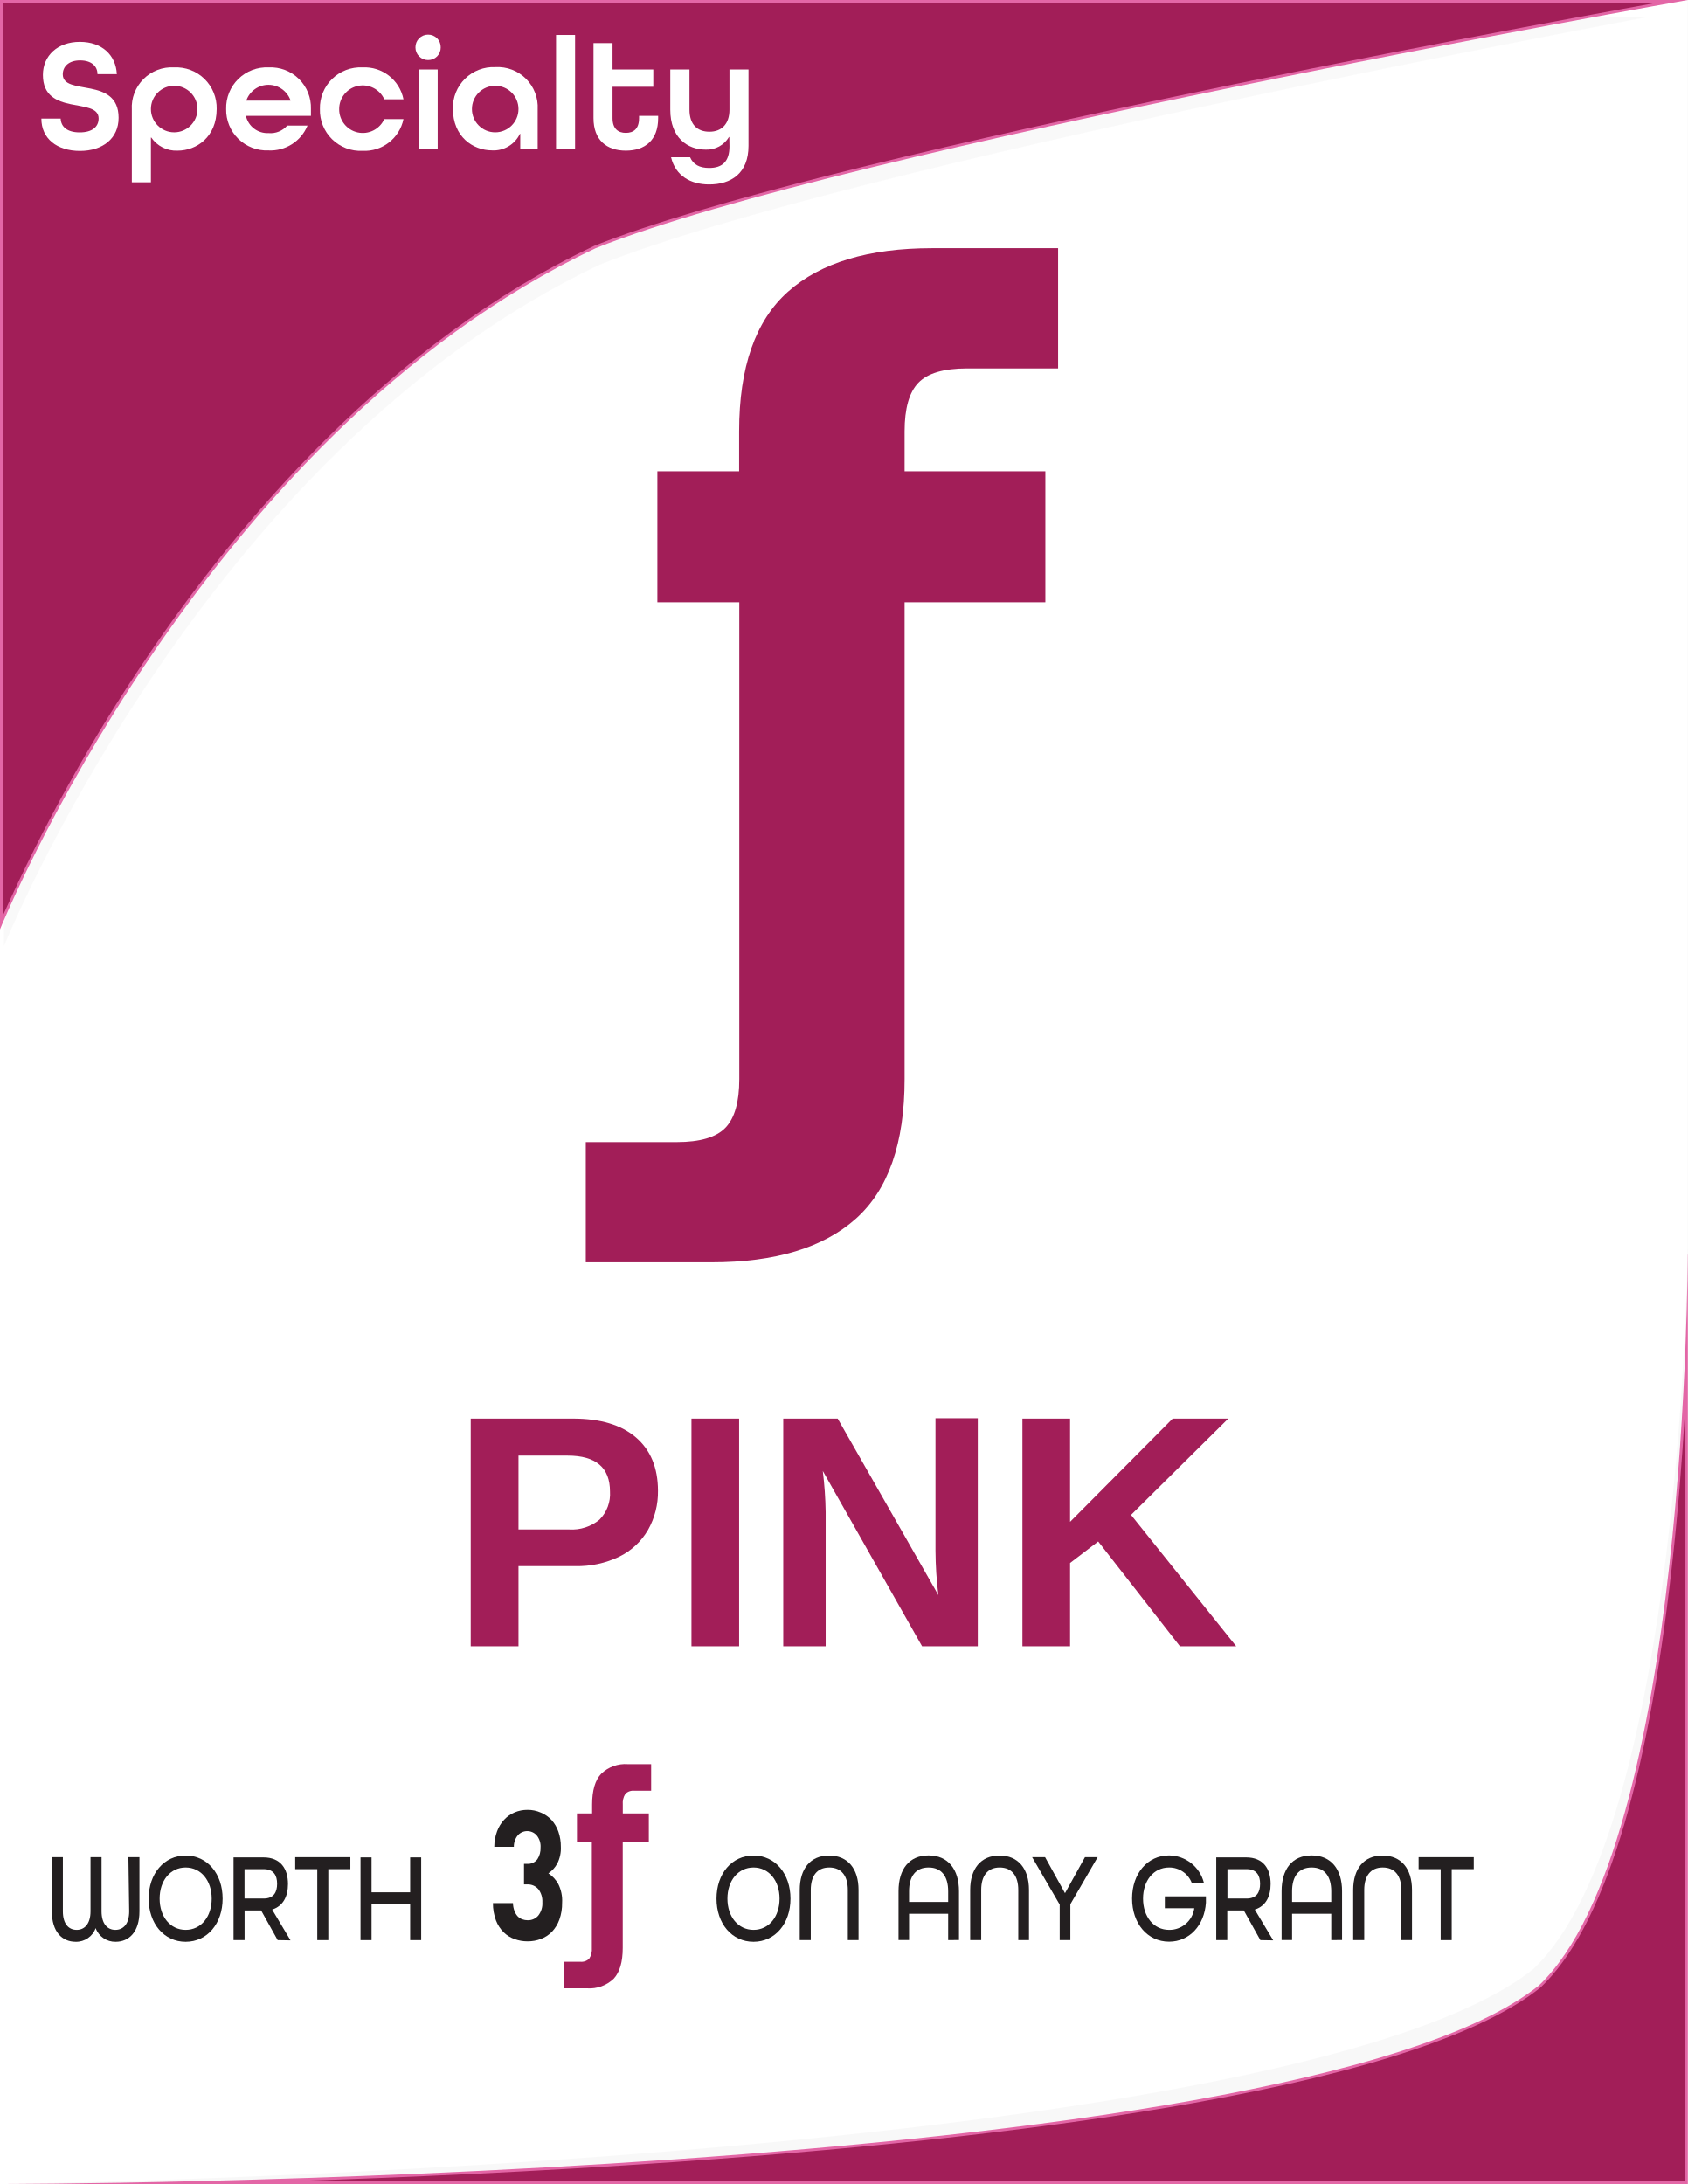
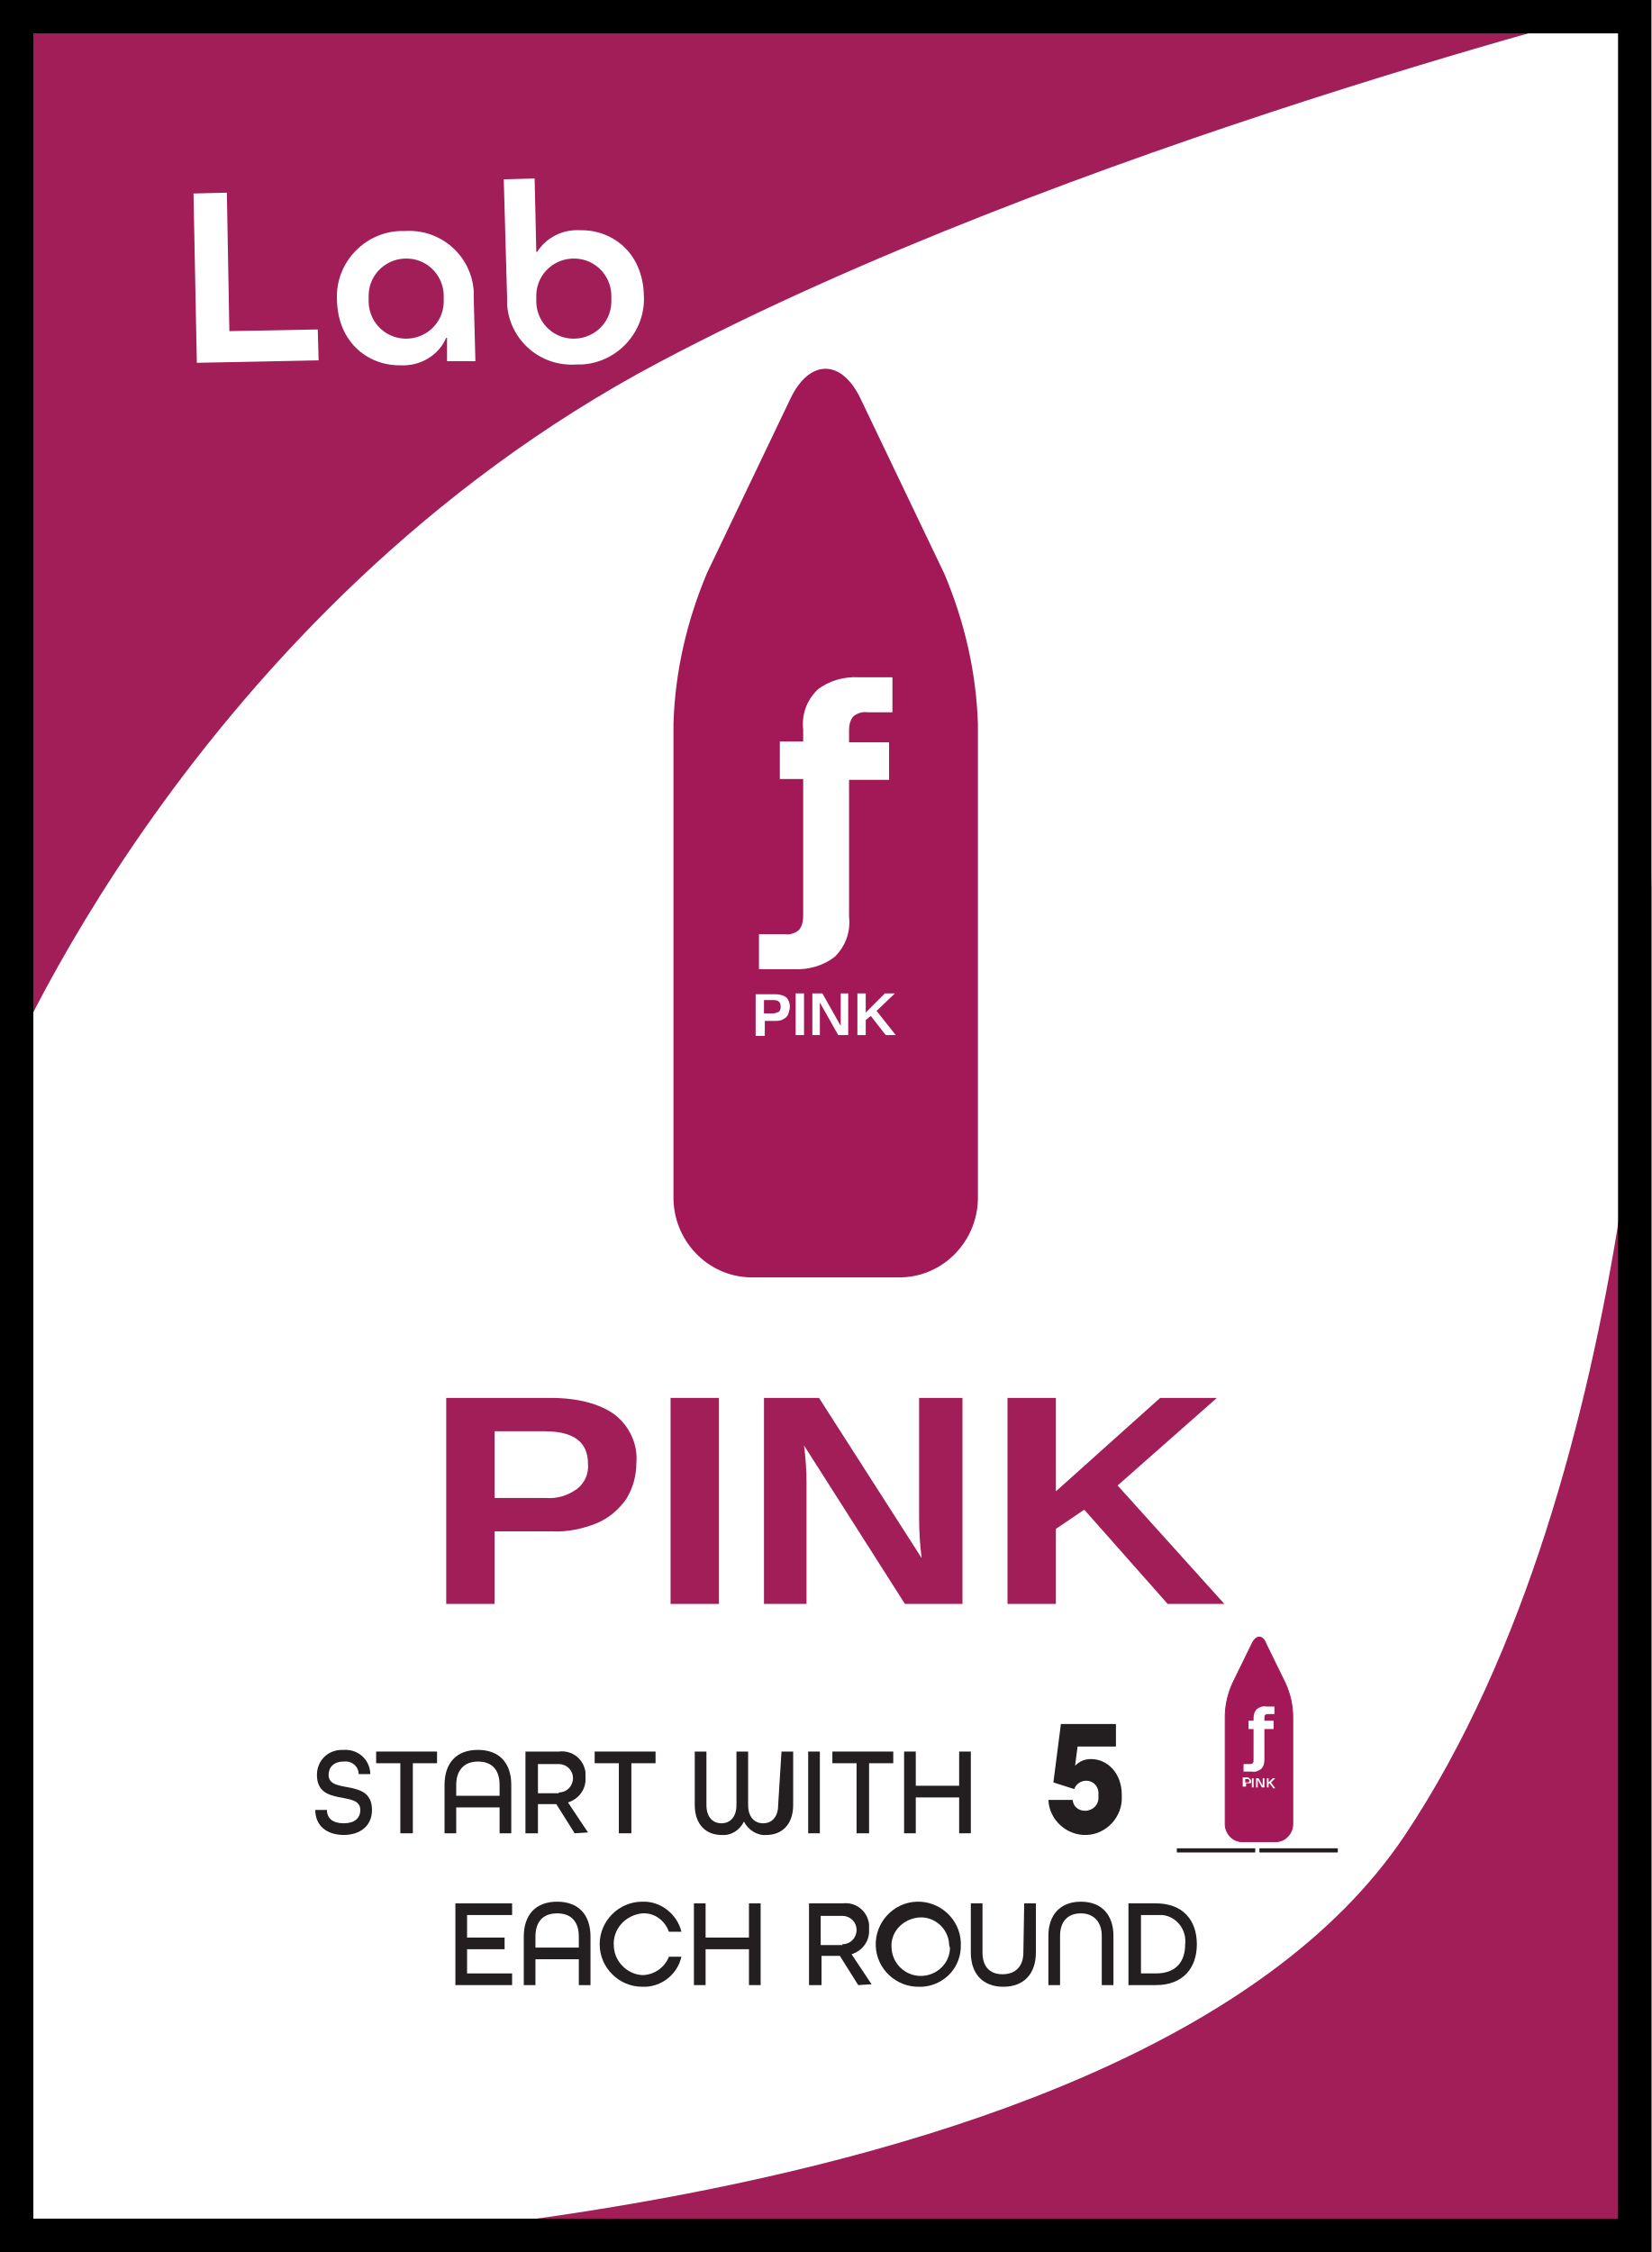
- <svg xmlns="http://www.w3.org/2000/svg" viewBox="0 0 306 396">
-   <defs>
-     <style>.cls-1{fill:#fff;}.cls-2{opacity:0.08;}.cls-3,.cls-4{opacity:0.33;}.cls-4,.cls-7{fill:#231f20;}.cls-5{fill:#a21e58;}.cls-6{fill:#e366a6;}</style>
-   </defs>
-   <g id="Layer_8" data-name="Layer 8">
-     <rect class="cls-1" width="306" height="396" />
+ <svg xmlns="http://www.w3.org/2000/svg" version="1.1" id="Layer_1" x="0px" y="0px" viewBox="0 0 198 270" style="enable-background:new 0 0 198 270;" xml:space="preserve">
+   <style type="text/css">
+ 	.st0{opacity:0.4;}
+ 	.st1{fill:#FFFFFF;}
+ 	.st2{fill:#A21E58;}
+ 	.st3{fill:#A31957;stroke:#A31957;stroke-width:0.5;stroke-miterlimit:10;}
+ 	.st4{fill:#A31957;stroke:#A31957;stroke-width:0.11;stroke-miterlimit:10;}
+ 	.st5{fill:#231F20;}
+ </style>
+   <g id="YOUR_ARTWORK_HERE">
+     <g id="White_Background">
+       <g class="st0">
+         <rect x="-7.2" y="7.2" width="198" height="270" />
+       </g>
+       <g>
+         <rect class="st1" width="198" height="270" />
+       </g>
+     </g>
  </g>
-   <g id="Card_Fronts" data-name="Card Fronts">
-     <g id="Frame_Shadow" data-name="Frame Shadow" class="cls-2">
-       <path class="cls-3" d="M306,225.21,305,393,0,396s233-3,278-39C305,331.34,306,225.21,306,225.21Z" />
-       <path class="cls-4" d="M.72,171.55V3H299.19S153.72,30,108.72,48C36.72,82.09.72,171.55.72,171.55Z" />
+   <g id="Card_Fronts">
+     <g id="Pink_Card">
+       <g id="Pink_Frame">
+         <path class="st2" d="M13.7,270H198V104.5c0,0-0.4,71.9-29.6,115.6C135,269.9,13.7,270,13.7,270z" />
+         <path class="st2" d="M0,129.8V0h198c0,0-70.1,17.5-119.1,43.5C22.8,73.3,0,129.8,0,129.8z" />
+       </g>
+       <path class="st2" d="M76.3,175.4c0,1.5-0.4,3-1.2,4.3c-0.9,1.3-2.1,2.3-3.5,2.9c-1.7,0.7-3.6,1.1-5.4,1h-6.9v8.7h-5.8v-24.7H66    c3.3,0,5.9,0.7,7.7,2C75.5,171,76.5,173.2,76.3,175.4z M70.5,175.5c0-2.6-1.7-3.9-5.2-3.9h-6v8h6.2c1.3,0.1,2.6-0.3,3.7-1.1    C70.1,177.8,70.6,176.7,70.5,175.5z" />
+       <path class="st2" d="M80.4,192.3v-24.7h5.8v24.7H80.4z" />
+       <path class="st2" d="M108.5,192.3l-12.1-19c0.2,1.5,0.3,3,0.3,4.4v14.6h-5.1v-24.7h6.6l12.3,19.2c-0.2-1.6-0.3-3.2-0.3-4.8v-14.4    h5.2v24.7H108.5z" />
+       <path class="st2" d="M140,192.3L130,181l-3.4,2.3v9h-5.8v-24.7h5.8v11.2l12.5-11.2h6.8L134,178.1l12.8,14.2L140,192.3z" />
+       <g id="Layer_11">
+         <path class="st3" d="M95,47.9L85,68.8c-2.4,5.7-3.8,11.7-4,17.9v56.7c-0.1,5.1,3.9,9.4,9,9.5h18c5.1-0.1,9.1-4.4,9-9.5V86.8     c-0.2-6.2-1.6-12.2-4-17.9l-10-20.9C100.8,43.3,97.2,43.3,95,47.9z" />
+         <path class="st1" d="M107,81.3v4.1h-3c-0.6-0.1-1.2,0.1-1.7,0.5c-0.4,0.5-0.5,1.1-0.5,1.7v1.4h4.8v4.5h-4.8v16.4     c0.2,1.8-0.4,3.5-1.7,4.8c-1.4,1.1-3.2,1.6-5,1.5H91V112h3.1c0.6,0.1,1.2-0.1,1.7-0.5c0.4-0.5,0.5-1.1,0.5-1.7V93.4h-2.8v-4.5     h2.8v-1.4c-0.2-1.8,0.4-3.5,1.7-4.8c1.4-1.1,3.2-1.6,5-1.5H107z" />
+         <path class="st1" d="M94.7,120.7c0,0.3-0.1,0.6-0.2,0.9c-0.1,0.3-0.4,0.5-0.6,0.6c-0.3,0.2-0.7,0.2-1,0.2h-1.2v1.8h-1.1v-5h2.3     c0.5,0,1,0.1,1.4,0.4C94.5,119.8,94.7,120.2,94.7,120.7z M93.6,120.7c0-0.6-0.3-0.8-0.9-0.8h-1.1v1.6h1.1c0.2,0,0.5-0.1,0.7-0.2     c0.1-0.1,0.2-0.3,0.2-0.5V120.7z" />
+         <path class="st1" d="M95.4,124.1v-5h1v5H95.4z" />
+         <path class="st1" d="M100.5,124.1l-2.2-3.9v3.9h-0.9v-5h1.2l2.2,3.9c0-0.3,0-0.7,0-1v-2.9h0.9v5L100.5,124.1z" />
+         <path class="st1" d="M106.2,124.1l-1.8-2.3l-0.6,0.5v1.8h-1v-5h1v2.3l2.3-2.3h1.2l-2.2,2.1l2.3,2.9L106.2,124.1z" />
+         <path class="st4" d="M150.1,197.1l-2.3,4.7c-0.6,1.3-0.9,2.7-0.9,4.1v12.8c0,1.1,0.9,2.1,2,2.1h4.1c1.1,0,2-1,2-2.1v-12.8     c0-1.4-0.3-2.8-0.9-4.1l-2.3-4.7C151.4,196,150.6,196,150.1,197.1z" />
+         <path class="st1" d="M152.8,204.6v0.9h-0.7c-0.1,0-0.3,0-0.4,0.1c-0.1,0.1-0.1,0.2-0.1,0.4v0.3h1.1v1h-1.1v3.7     c0,0.4-0.1,0.8-0.4,1.1c-0.3,0.2-0.7,0.4-1.1,0.3h-1v-0.9h0.7c0.1,0,0.3,0,0.4-0.1c0.1-0.1,0.1-0.2,0.1-0.4v-3.7h-0.6v-1h0.6     v-0.3c0-0.4,0.1-0.8,0.4-1.1c0.3-0.2,0.7-0.4,1.1-0.3H152.8z" />
+         <path class="st1" d="M150,213.5c0,0.1,0,0.1,0,0.2c0,0.1-0.1,0.1-0.1,0.1c-0.1,0-0.1,0-0.2,0h-0.3v0.4H149v-1.1h0.5     c0.1,0,0.2,0,0.3,0.1C149.9,213.3,150,213.4,150,213.5z M149.8,213.5c0-0.1-0.1-0.2-0.2-0.2h-0.3v0.4h0.3c0.1,0,0.1,0,0.2-0.1     C149.7,213.6,149.8,213.6,149.8,213.5L149.8,213.5z" />
+         <path class="st1" d="M150.1,214.3v-1.1h0.2v1.1H150.1z" />
+         <path class="st1" d="M151.3,214.3l-0.5-0.9v0.9h-0.2v-1.1h0.3l0.5,0.9v-0.9h0.2v1.1H151.3z" />
+         <path class="st1" d="M152.6,214.3l-0.4-0.5l-0.1,0.1v0.4h-0.2v-1.1h0.2v0.5l0.5-0.5h0.3l-0.5,0.5l0.5,0.7H152.6z" />
+       </g>
    </g>
-     <g id="Pink">
-       <g id="Pink_Frame" data-name="Pink Frame">
-         <path class="cls-5" d="M33.5,395.74c66.44-1.59,211.44-8.17,245.66-35.54,19.92-18.94,25.2-82.57,26.59-114.35V395.74Z" />
-         <path class="cls-6" d="M305.5,256.07V395.49h-253c20.38-.65,44.88-1.73,70.13-3.5,37.25-2.61,68.82-6.21,93.85-10.69,31.34-5.61,52.47-12.65,62.83-20.94,11.29-10.72,19.29-36.36,23.78-76.19,1.13-10,1.88-19.66,2.38-28.1m.5-28.59S306,334.34,279,360C234,396,0,396,0,396H306V227.48Z" />
-         <path class="cls-5" d="M.25.25H303.18C282.22,4,149.08,28.3,107.91,44.77,41,76.38,4.78,156.71.25,167.27Z" />
-         <path class="cls-6" d="M300.38.5c-27.86,5-152.89,28.17-192.59,44.05C70.49,62.18,43,94.9,26.59,119.24A307.34,307.34,0,0,0,.5,166.06V.5H300.38M306,0H0V168.51S36,79,108,45C153,27,306,0,306,0Z" />
-       </g>
-       <path class="cls-7" d="M23.28,336.74h2v9.82c0,3.73-1.89,5.52-4.31,5.52a3.77,3.77,0,0,1-3.63-2.48h0a3.74,3.74,0,0,1-3.62,2.48c-2.45,0-4.32-1.79-4.32-5.52v-9.82h2v9.82c0,2.3,1.06,3.36,2.5,3.36s2.51-1.1,2.51-3.36v-9.82h2v9.82c0,2.26,1.06,3.36,2.5,3.36s2.51-1.06,2.51-3.36Z" />
-       <path class="cls-7" d="M33.66,352.08c-3.93,0-6.71-3.31-6.71-7.82s2.78-7.82,6.71-7.82,6.7,3.32,6.7,7.82S37.59,352.08,33.66,352.08Zm4.72-7.82c0-3.26-1.93-5.65-4.72-5.65s-4.72,2.39-4.72,5.65,1.92,5.66,4.72,5.66S38.38,347.53,38.38,344.26Z" />
-       <path class="cls-7" d="M50.34,351.78l-3-5.38h-3v5.38h-2v-15h5.42c3.1,0,4.45,2.05,4.45,4.83,0,2.26-.89,4-2.85,4.62v.05l3.31,5.54Zm-2.54-7.54c1.83,0,2.44-1.15,2.44-2.67s-.63-2.66-2.44-2.66H44.33v5.33Z" />
-       <path class="cls-7" d="M57.52,351.78V338.91h-4v-2.17h10v2.17h-4v12.87Z" />
-       <path class="cls-7" d="M74.36,351.78v-6.55h-7v6.55h-2v-15h2v6.33h7v-6.33h2v15Z" />
-       <path class="cls-7" d="M101.91,345a8.7,8.7,0,0,1-.5,3.07,6.2,6.2,0,0,1-1.35,2.2,5.45,5.45,0,0,1-2,1.3,6.69,6.69,0,0,1-2.41.43,6.75,6.75,0,0,1-2.33-.4,5.36,5.36,0,0,1-2-1.23,6.12,6.12,0,0,1-1.4-2.15,8.84,8.84,0,0,1-.55-3.15H93a4.19,4.19,0,0,0,.25,1.37,3,3,0,0,0,.58,1,2.26,2.26,0,0,0,.84.56,2.91,2.91,0,0,0,1,.18,2.44,2.44,0,0,0,1.91-.84,3.53,3.53,0,0,0,.75-2.43,3.61,3.61,0,0,0-.72-2.36,2.51,2.51,0,0,0-2-.87H95v-3.73h.52a2.15,2.15,0,0,0,1.91-.84A3.59,3.59,0,0,0,98,335a3.13,3.13,0,0,0-.72-2.24,2.29,2.29,0,0,0-3.39,0,3.23,3.23,0,0,0-.73,2.1H89.61a8.15,8.15,0,0,1,.51-2.82,6.31,6.31,0,0,1,1.29-2.1,5.47,5.47,0,0,1,1.89-1.32,5.91,5.91,0,0,1,2.33-.46,5.84,5.84,0,0,1,2.41.49A5.73,5.73,0,0,1,100,330a6.23,6.23,0,0,1,1.24,2.13,8.12,8.12,0,0,1,.44,2.72,6.06,6.06,0,0,1-.65,3.05,5,5,0,0,1-1.61,1.77,5.41,5.41,0,0,1,1.79,1.93A6.68,6.68,0,0,1,101.91,345Z" />
-       <path class="cls-5" d="M118.05,319.87v4.82H115a2,2,0,0,0-1.63.58,3.12,3.12,0,0,0-.46,1.94v1.6h4.72v5.25H112.9v19.12c0,2.57-.55,4.43-1.64,5.6a6.35,6.35,0,0,1-4.84,1.74H102.2V355.7h3a2,2,0,0,0,1.63-.57,3.17,3.17,0,0,0,.47-1.95V334.06H104.6v-5.25h2.75v-1.6q0-3.85,1.64-5.59a6.28,6.28,0,0,1,4.83-1.75Z" />
-       <path class="cls-7" d="M136.61,352.08c-3.94,0-6.71-3.31-6.71-7.82s2.77-7.82,6.71-7.82,6.7,3.32,6.7,7.82S140.54,352.08,136.61,352.08Zm4.72-7.82c0-3.26-1.93-5.65-4.72-5.65s-4.73,2.39-4.73,5.65,1.93,5.66,4.73,5.66S141.33,347.53,141.33,344.26Z" />
-       <path class="cls-7" d="M153.71,351.78v-9.1c0-2.53-1.15-4.07-3.37-4.07s-3.35,1.54-3.35,4.07v9.1h-2v-9.1c0-3.82,1.91-6.24,5.32-6.24s5.34,2.42,5.34,6.24v9.1Z" />
-       <path class="cls-7" d="M171.9,351.78V347h-7.09v4.76H162.9v-8.85c0-4,1.93-6.49,5.45-6.49s5.51,2.51,5.51,6.49v8.85Zm0-8.85c0-2.71-1.2-4.32-3.55-4.32s-3.54,1.61-3.54,4.32v1.93h7.09Z" />
-       <path class="cls-7" d="M184.61,351.78v-9.1c0-2.53-1.15-4.07-3.37-4.07s-3.35,1.54-3.35,4.07v9.1h-2v-9.1c0-3.82,1.91-6.24,5.32-6.24s5.34,2.42,5.34,6.24v9.1Z" />
-       <path class="cls-7" d="M192.12,351.78v-6.44l-5-8.6h2.35l3.61,6.53h0l3.62-6.53H199l-4.95,8.53v6.51Z" />
-       <path class="cls-7" d="M216.09,341.48a4.36,4.36,0,0,0-4.14-2.87c-2.8,0-4.72,2.39-4.72,5.65s1.92,5.66,4.72,5.66a4.54,4.54,0,0,0,4.56-3.84V346h-5.33v-2.16h7.45V345c-.28,4.12-3,7.06-6.68,7.06-3.93,0-6.71-3.31-6.71-7.82s2.78-7.82,6.71-7.82a6.57,6.57,0,0,1,6.32,5Z" />
-       <path class="cls-7" d="M228.5,351.78l-3-5.38h-3v5.38h-2v-15h5.41c3.11,0,4.45,2.05,4.45,4.83,0,2.26-.88,4-2.85,4.62v.05l3.32,5.54ZM226,344.24c1.83,0,2.45-1.15,2.45-2.67s-.64-2.66-2.45-2.66h-3.47v5.33Z" />
-       <path class="cls-7" d="M241.35,351.78V347h-7.1v4.76h-1.9v-8.85c0-4,1.92-6.49,5.45-6.49s5.51,2.51,5.51,6.49v8.85Zm0-8.85c0-2.71-1.2-4.32-3.55-4.32s-3.55,1.61-3.55,4.32v1.93h7.1Z" />
-       <path class="cls-7" d="M254.06,351.78v-9.1c0-2.53-1.16-4.07-3.37-4.07s-3.36,1.54-3.36,4.07v9.1h-2v-9.1c0-3.82,1.91-6.24,5.32-6.24s5.34,2.42,5.34,6.24v9.1Z" />
-       <path class="cls-7" d="M261.19,351.78V338.91h-4v-2.17h10v2.17h-4v12.87Z" />
-       <path class="cls-5" d="M119.29,270.29a14,14,0,0,1-1.81,7.12,12.24,12.24,0,0,1-5.2,4.84,17.53,17.53,0,0,1-8,1.72H94V298.5H85.34V257.22h18.54q7.43,0,11.41,3.41T119.29,270.29Zm-8.7.14q0-6.49-7.67-6.5H94v13.39h9.17a7.88,7.88,0,0,0,5.51-1.77A6.61,6.61,0,0,0,110.59,270.43Z" />
-       <path class="cls-5" d="M125.36,298.5V257.22H134V298.5Z" />
-       <path class="cls-5" d="M167.17,298.5l-18-31.79a69.17,69.17,0,0,1,.52,7.44V298.5H142V257.22h9.87l18.25,32a68.74,68.74,0,0,1-.52-8.06v-24h7.67V298.5Z" />
-       <path class="cls-5" d="M213.92,298.5l-14.82-19-5.1,3.9V298.5h-8.64V257.22H194v18.72l18.6-18.72h10.08l-17.63,17.46,19.07,23.82Z" />
-       <path class="cls-5" d="M191.83,45V66.8H175.31c-4.21,0-7.14.87-8.81,2.6S164,74.07,164,78.21v7.24h25.52V109.2H164v86.46q0,17.44-8.86,25.33T129,228.88H106.2v-21.8h16.51q6.3,0,8.81-2.6t2.51-8.82V109.2H119.18V85.45H134V78.21q0-17.43,8.86-25.32T169,45Z" />
-     </g>
-     <path class="cls-1" d="M17.67,13.44c0-1.45-1.1-2.49-3.16-2.49s-3.13,1.13-3.13,2.52c0,4,10.12.29,10.12,7.89,0,3.68-2.81,6-7,6s-7-2.24-7-5.86H11C11.06,23,12.19,24,14.45,24s3.43-1,3.43-2.52c0-3.95-10.1-.32-10.1-7.89,0-3.51,2.67-6,6.7-6S21,10,21.18,13.44Z" />
-     <path class="cls-1" d="M23.9,19.88a7.25,7.25,0,0,1,7.66-7.66,7.36,7.36,0,0,1,7.72,7.55c0,5.07-3.66,7.54-7.08,7.54a5.48,5.48,0,0,1-4.78-2.38h-.06v8.12H23.9Zm3.46-.11a4.22,4.22,0,1,0,8.44,0,4.22,4.22,0,1,0-8.44,0Z" />
-     <path class="cls-1" d="M44.58,21V21a4,4,0,0,0,4.09,3.13,4,4,0,0,0,3.4-1.36h3.68a7.26,7.26,0,0,1-7.08,4.5A7.36,7.36,0,0,1,41,19.77a7.36,7.36,0,0,1,7.71-7.55,7.31,7.31,0,0,1,7.66,7.55V21Zm.09-2.81v.06h8v-.06a4.25,4.25,0,0,0-8,0Z" />
-     <path class="cls-1" d="M69.67,18a4.28,4.28,0,0,0-8.18,1.8,4.28,4.28,0,0,0,8.18,1.79h3.48a7.2,7.2,0,0,1-7.43,5.75A7.36,7.36,0,0,1,58,19.77a7.36,7.36,0,0,1,7.71-7.55A7.2,7.2,0,0,1,73.15,18Z" />
-     <path class="cls-1" d="M75.32,8.6a2.28,2.28,0,0,1,2.29-2.32A2.26,2.26,0,0,1,79.9,8.6a2.26,2.26,0,0,1-2.29,2.29A2.28,2.28,0,0,1,75.32,8.6Zm.58,18.33V12.6h3.45V26.93Z" />
-     <path class="cls-1" d="M97.48,26.93H94.32V24.26h-.06a5.27,5.27,0,0,1-5.08,3c-3.42,0-7.07-2.47-7.07-7.54a7.36,7.36,0,0,1,7.71-7.55,7.26,7.26,0,0,1,7.66,7.66ZM94,19.77a4.22,4.22,0,1,0-8.44,0,4.22,4.22,0,1,0,8.44,0Z" />
-     <path class="cls-1" d="M100.81,26.93V6.34h3.45V26.93Z" />
-     <path class="cls-1" d="M119.32,21.42c0,4-2.38,5.89-5.86,5.89s-5.86-1.92-5.86-5.89V7.81h3.45V12.6h7.39v3.13h-7.39v5.69c0,1.91,1,2.67,2.41,2.67s2.4-.73,2.4-2.67V21h3.46Z" />
-     <path class="cls-1" d="M132.22,24.84h-.06a4.69,4.69,0,0,1-4.2,2.29c-3.31,0-6.44-2.14-6.44-7.25V12.6H125v7.28c0,2.73,1.45,4,3.62,4s3.63-1.36,3.63-4V12.6h3.45V26.44c0,5-3.16,7-7.13,7-3.34,0-6.1-1.54-6.91-4.93h3.45c.58,1.33,1.71,1.94,3.46,1.94,2.35,0,3.68-1.13,3.68-3.92Z" />
+     <path class="st5" d="M43,212.7c0-0.9-0.8-1.6-1.7-1.5c0,0-0.1,0-0.1,0c-1.2,0-1.8,0.7-1.8,1.6c0,2.4,5.2,0.3,5.2,4.2   c0,1.9-1.4,3-3.4,3s-3.4-1.1-3.4-3h1.4c0,1,0.7,1.6,2,1.6s2-0.6,2-1.6c0-2.4-5.2-0.3-5.2-4.2c0-1.7,1.3-3,3-3c0.1,0,0.1,0,0.2,0   c1.7-0.1,3.1,1.1,3.2,2.8c0,0,0,0.1,0,0.1L43,212.7z" />
+     <path class="st5" d="M48,219.8v-8.4h-2.9V210h7.3v1.4h-2.9v8.4L48,219.8z" />
+     <path class="st5" d="M59.9,219.8v-3.1h-5.2v3.1h-1.4V214c0-2.6,1.4-4.2,4-4.2s4,1.6,4,4.2v5.8L59.9,219.8z M59.9,214   c0-1.8-0.9-2.8-2.6-2.8s-2.6,1.1-2.6,2.8v1.3h5.2L59.9,214z" />
+     <path class="st5" d="M68.9,219.8l-2.2-3.5h-2.2v3.5H63V210h4c1.6-0.2,3,0.9,3.2,2.5c0,0.2,0,0.4,0,0.6c0.1,1.4-0.8,2.6-2.1,3l0,0   l2.4,3.6L68.9,219.8z M67,214.9c1,0,1.7-0.8,1.7-1.7c0-1-0.8-1.7-1.7-1.7c0,0,0,0,0,0h-2.5v3.5H67z" />
+     <path class="st5" d="M74.2,219.8v-8.4h-2.9V210h7.3v1.4h-2.9v8.4L74.2,219.8z" />
+     <path class="st5" d="M93.7,210h1.4v6.4c0,2.4-1.4,3.6-3.2,3.6c-1.1,0.1-2.2-0.6-2.7-1.6l0,0c-0.5,1-1.5,1.7-2.7,1.6   c-1.8,0-3.2-1.2-3.2-3.6V210h1.4v6.4c0,1.5,0.8,2.2,1.8,2.2s1.8-0.7,1.8-2.2V210h1.4v6.4c0,1.5,0.8,2.2,1.8,2.2s1.8-0.7,1.8-2.2   L93.7,210z" />
+     <path class="st5" d="M96.9,219.8V210h1.4v9.8L96.9,219.8z" />
+     <path class="st5" d="M102.7,219.8v-8.4h-2.9V210h7.3v1.4h-2.9v8.4L102.7,219.8z" />
+     <path class="st5" d="M115,219.8v-4.3h-5.2v4.3h-1.4V210h1.4v4.1h5.2V210h1.4v9.8L115,219.8z" />
+     <path class="st5" d="M129.2,209.4l-0.3,2.3l0,0c0.5-0.5,1.1-0.8,1.9-0.8c2,0,3.7,1.7,3.7,4.3v0.2c0.1,2.4-1.8,4.5-4.2,4.6   c-2.4,0.1-4.5-1.8-4.6-4.2h2.9c0.1,0.8,0.7,1.3,1.5,1.3c0.9,0,1.6-0.7,1.6-1.5c0-0.1,0-0.1,0-0.2v-0.2c0.1-0.9-0.5-1.6-1.3-1.7   c-0.1,0-0.1,0-0.2,0c-0.6,0-1.2,0.4-1.4,1l-2.5-0.8l0.9-7h6.6v2.7H129.2z" />
+     <path class="st5" d="M141.1,222.1v-0.5h9.4v0.5H141.1z" />
+     <path class="st5" d="M151,222.1v-0.5h9.4v0.5H151z" />
+     <path class="st5" d="M56,233.7v2.9h5.4v1.4h-6.8v-9.8h6.8v1.4H56v2.7h4.5v1.4L56,233.7z" />
+     <path class="st5" d="M69.4,238v-3.1h-5.2v3.1h-1.4v-5.8c0-2.6,1.4-4.2,4-4.2s4,1.6,4,4.2v5.8H69.4z M69.4,232.2   c0-1.8-0.9-2.8-2.6-2.8s-2.6,1-2.6,2.8v1.3h5.2V232.2z" />
+     <path class="st5" d="M80.2,231.6c-0.5-1.4-1.8-2.3-3.2-2.2c-2,0.2-3.6,1.9-3.4,4c0.1,1.8,1.6,3.3,3.4,3.4c1.4,0,2.7-0.9,3.2-2.2   h1.5c-0.5,2.2-2.5,3.7-4.7,3.6c-2.8,0-5.1-2.3-5.1-5.1s2.3-5.1,5.1-5.1l0,0c2.2-0.1,4.2,1.5,4.7,3.6L80.2,231.6z" />
+     <path class="st5" d="M89.8,238v-4.3h-5.2v4.3h-1.4v-9.8h1.4v4.1h5.2v-4.1h1.4v9.8H89.8z" />
+     <path class="st5" d="M102.9,238l-2.2-3.5h-2.2v3.5H97v-9.8h4c1.6-0.2,3,0.9,3.2,2.5c0,0.2,0,0.4,0,0.6c0.1,1.4-0.8,2.6-2.1,3l0,0   l2.4,3.6L102.9,238z M101,233.1c1,0,1.7-0.8,1.7-1.7c0-1-0.8-1.7-1.7-1.7c0,0,0,0,0,0h-2.6v3.5H101z" />
+     <path class="st5" d="M110.3,238.2c-2.8,0.1-5.2-2.1-5.3-4.9s2.1-5.2,4.9-5.3s5.2,2.1,5.3,4.9c0,0.1,0,0.1,0,0.2   c0.1,2.7-1.9,4.9-4.6,5.1C110.5,238.2,110.4,238.2,110.3,238.2z M113.8,233.1c-0.1-1.9-1.8-3.4-3.7-3.2s-3.4,1.8-3.2,3.7   c0.1,1.8,1.6,3.3,3.5,3.3c1.9,0,3.5-1.5,3.5-3.4C113.8,233.3,113.8,233.2,113.8,233.1z" />
+     <path class="st5" d="M122.8,228.2h1.4v5.9c0,2.5-1.4,4.1-3.9,4.1s-3.9-1.6-3.9-4.1v-5.9h1.4v5.9c0,1.6,0.8,2.6,2.4,2.6   s2.5-1,2.5-2.6L122.8,228.2z" />
+     <path class="st5" d="M132.1,238v-5.9c0-1.6-0.9-2.7-2.5-2.7s-2.5,1-2.5,2.7v5.9h-1.4v-5.9c0-2.5,1.4-4.1,3.9-4.1s3.9,1.6,3.9,4.1   v5.9H132.1z" />
+     <path class="st5" d="M135.3,238v-9.8h3.3c3.2,0,4.9,2,4.9,4.9s-1.7,4.9-4.9,4.9H135.3z M138.6,236.6c2.4,0,3.5-1.4,3.5-3.5   c0.2-1.7-1-3.3-2.7-3.5c-0.2,0-0.5,0-0.7,0h-1.9v7L138.6,236.6z" />
+     <path class="st1" d="M23.6,43.5l-0.4-20.3l4-0.1l0.3,16.6l10.6-0.2l0.1,3.7L23.6,43.5z" />
+     <path class="st1" d="M57,43.3h-3.4v-2.8h-0.1c-0.9,2.1-3.1,3.4-5.4,3.3c-3.7,0.1-7.6-2.5-7.7-7.9c-0.2-4.3,3.2-8,7.5-8.2   c0.2,0,0.4,0,0.6,0c4.3-0.3,8,2.9,8.3,7.2c0,0.3,0,0.5,0,0.8L57,43.3z M53.2,35.7c0.1-2.5-1.8-4.6-4.3-4.7s-4.6,1.8-4.7,4.3   c0,0.2,0,0.4,0,0.6c-0.1,2.5,1.8,4.6,4.3,4.7s4.6-1.8,4.7-4.3C53.2,36.1,53.2,35.9,53.2,35.7z" />
+     <path class="st1" d="M60.4,21.5l3.7-0.1l0.2,8.8h0.1c1.1-1.7,3-2.7,5.1-2.6c3.7-0.1,7.6,2.5,7.7,7.9c0.2,4.3-3.2,8-7.5,8.2   c-0.2,0-0.4,0-0.6,0c-4.3,0.3-8-2.9-8.3-7.2c0-0.3,0-0.6,0-0.8L60.4,21.5z M73.3,35.7c0.1-2.5-1.8-4.6-4.3-4.7s-4.6,1.8-4.7,4.3   c0,0.2,0,0.4,0,0.6c-0.1,2.5,1.8,4.6,4.3,4.7s4.6-1.8,4.7-4.3C73.3,36,73.3,35.9,73.3,35.7z" />
+   </g>
+   <g id="White_Background_1_">
+     <path d="M194,4v262H4V4H194 M198,0H0v270h198V0L198,0z" />
  </g>
</svg>
